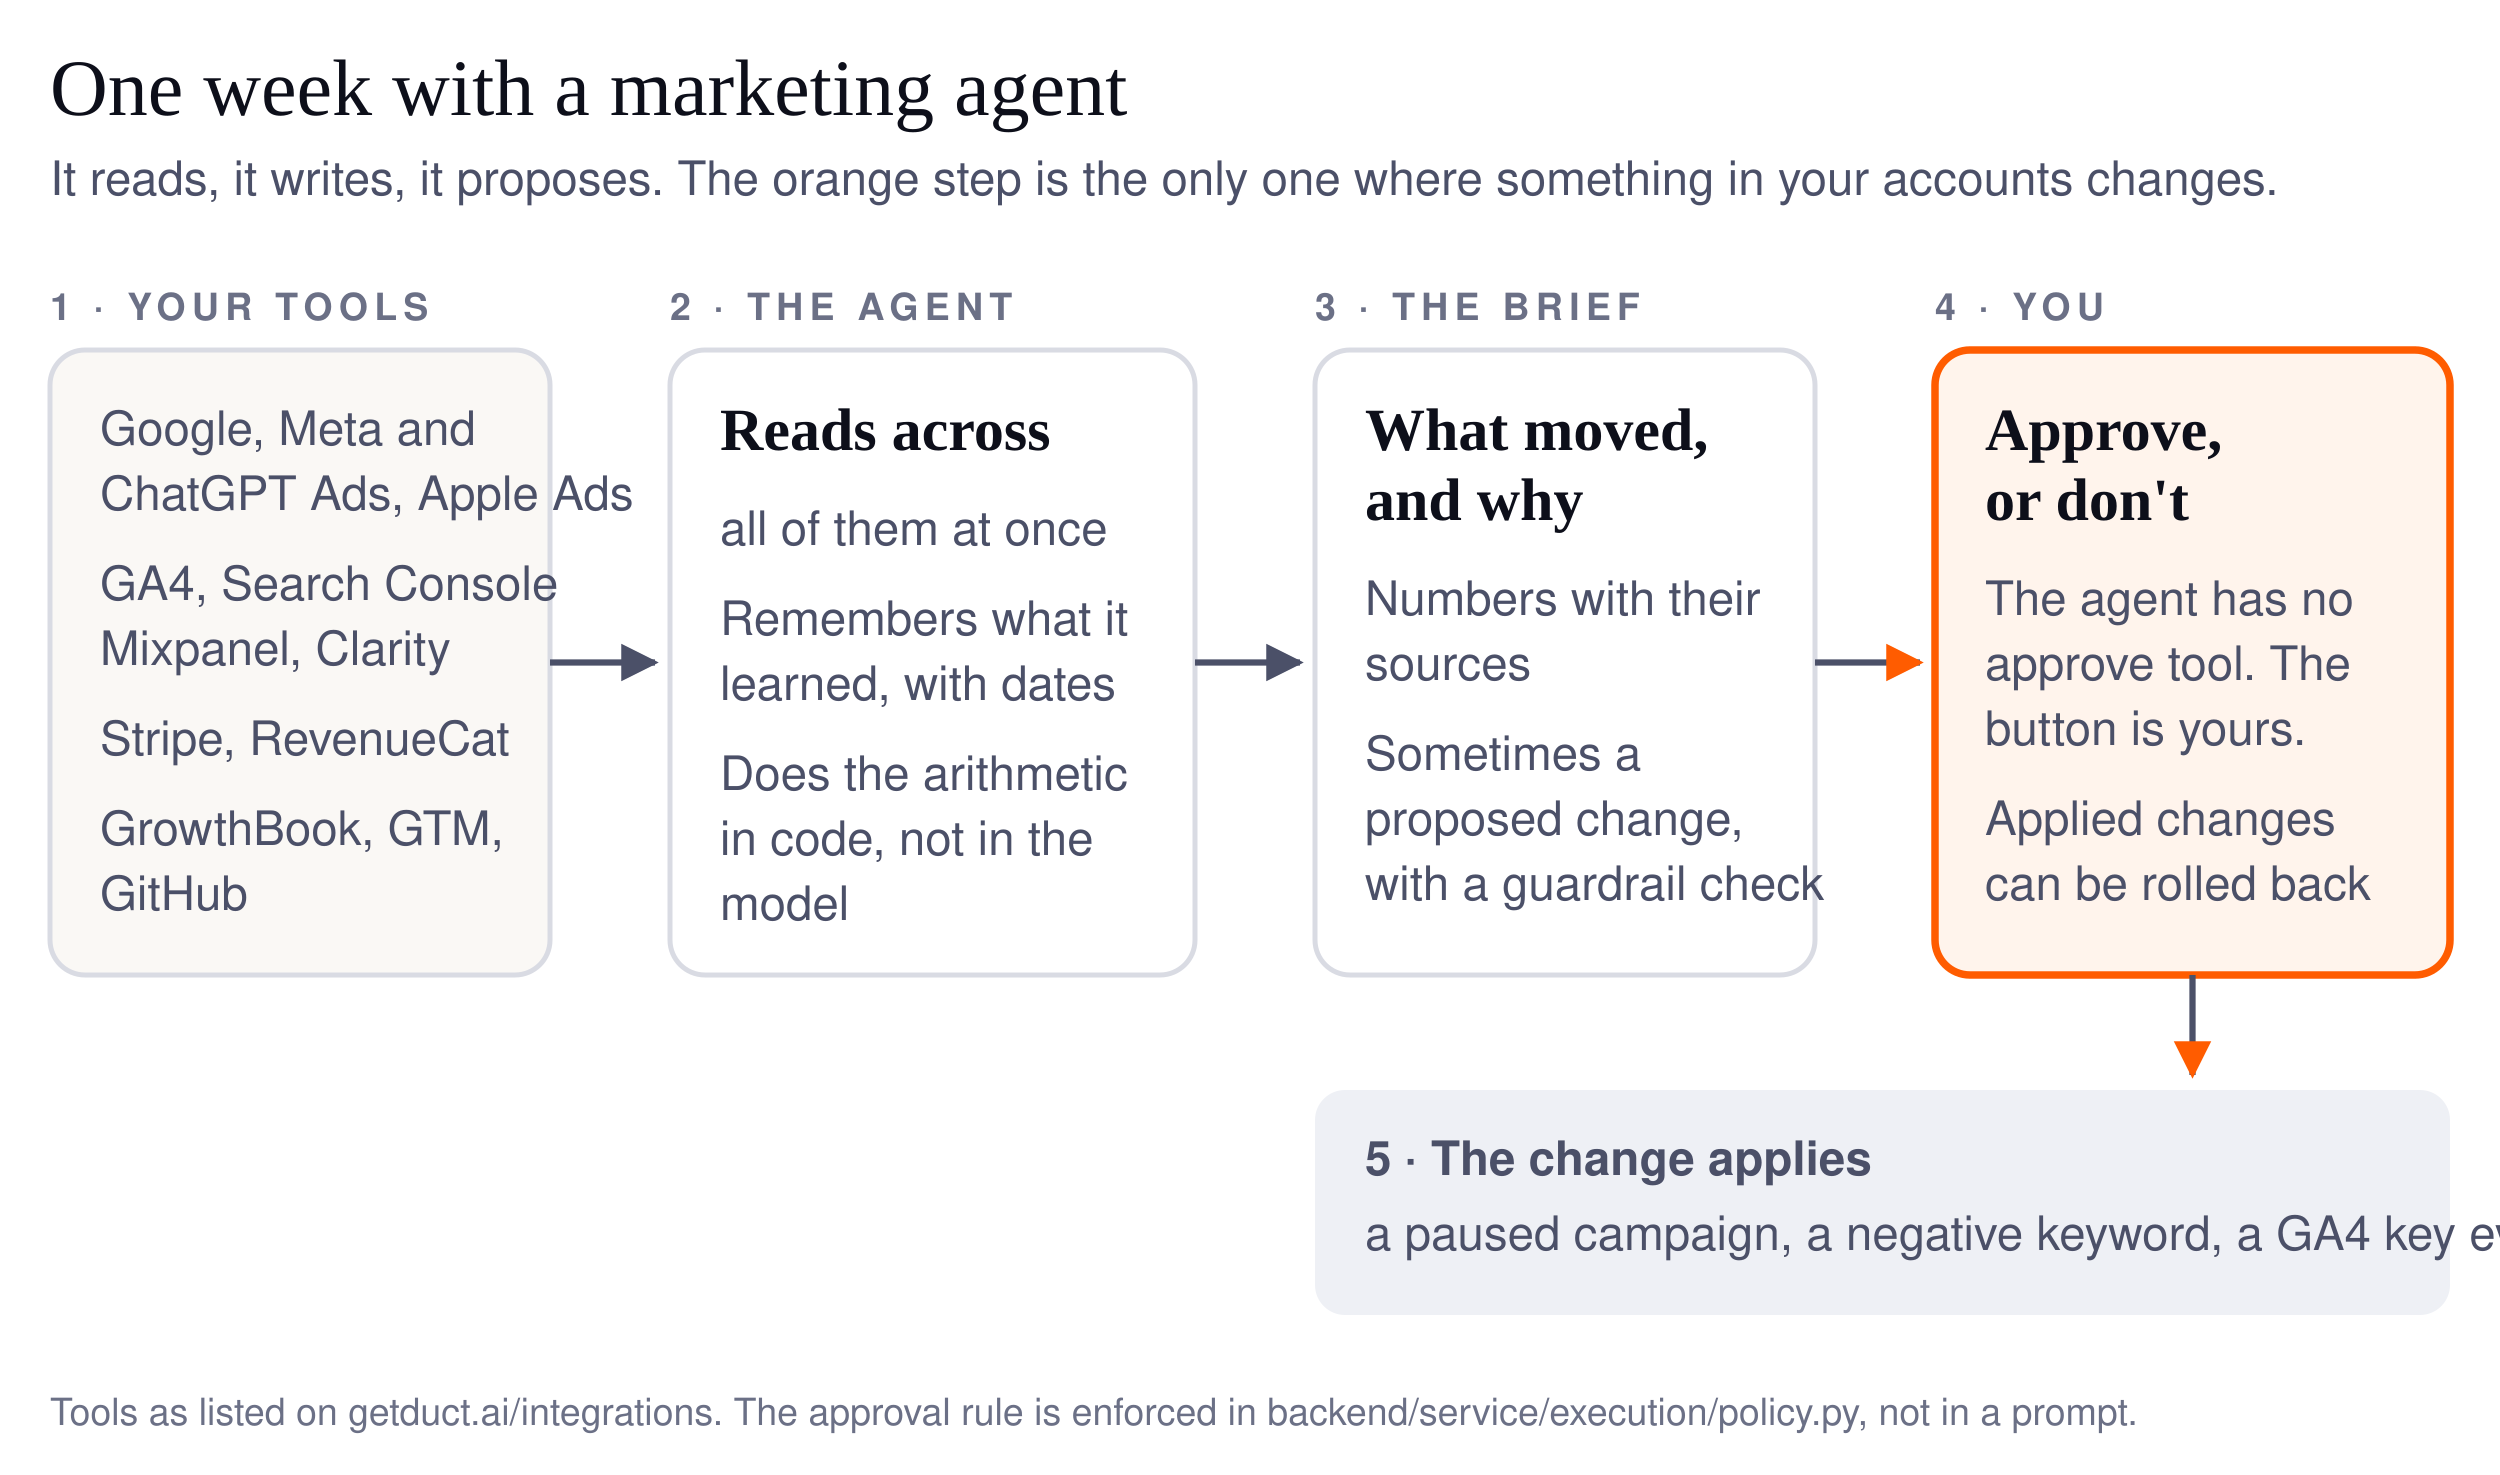
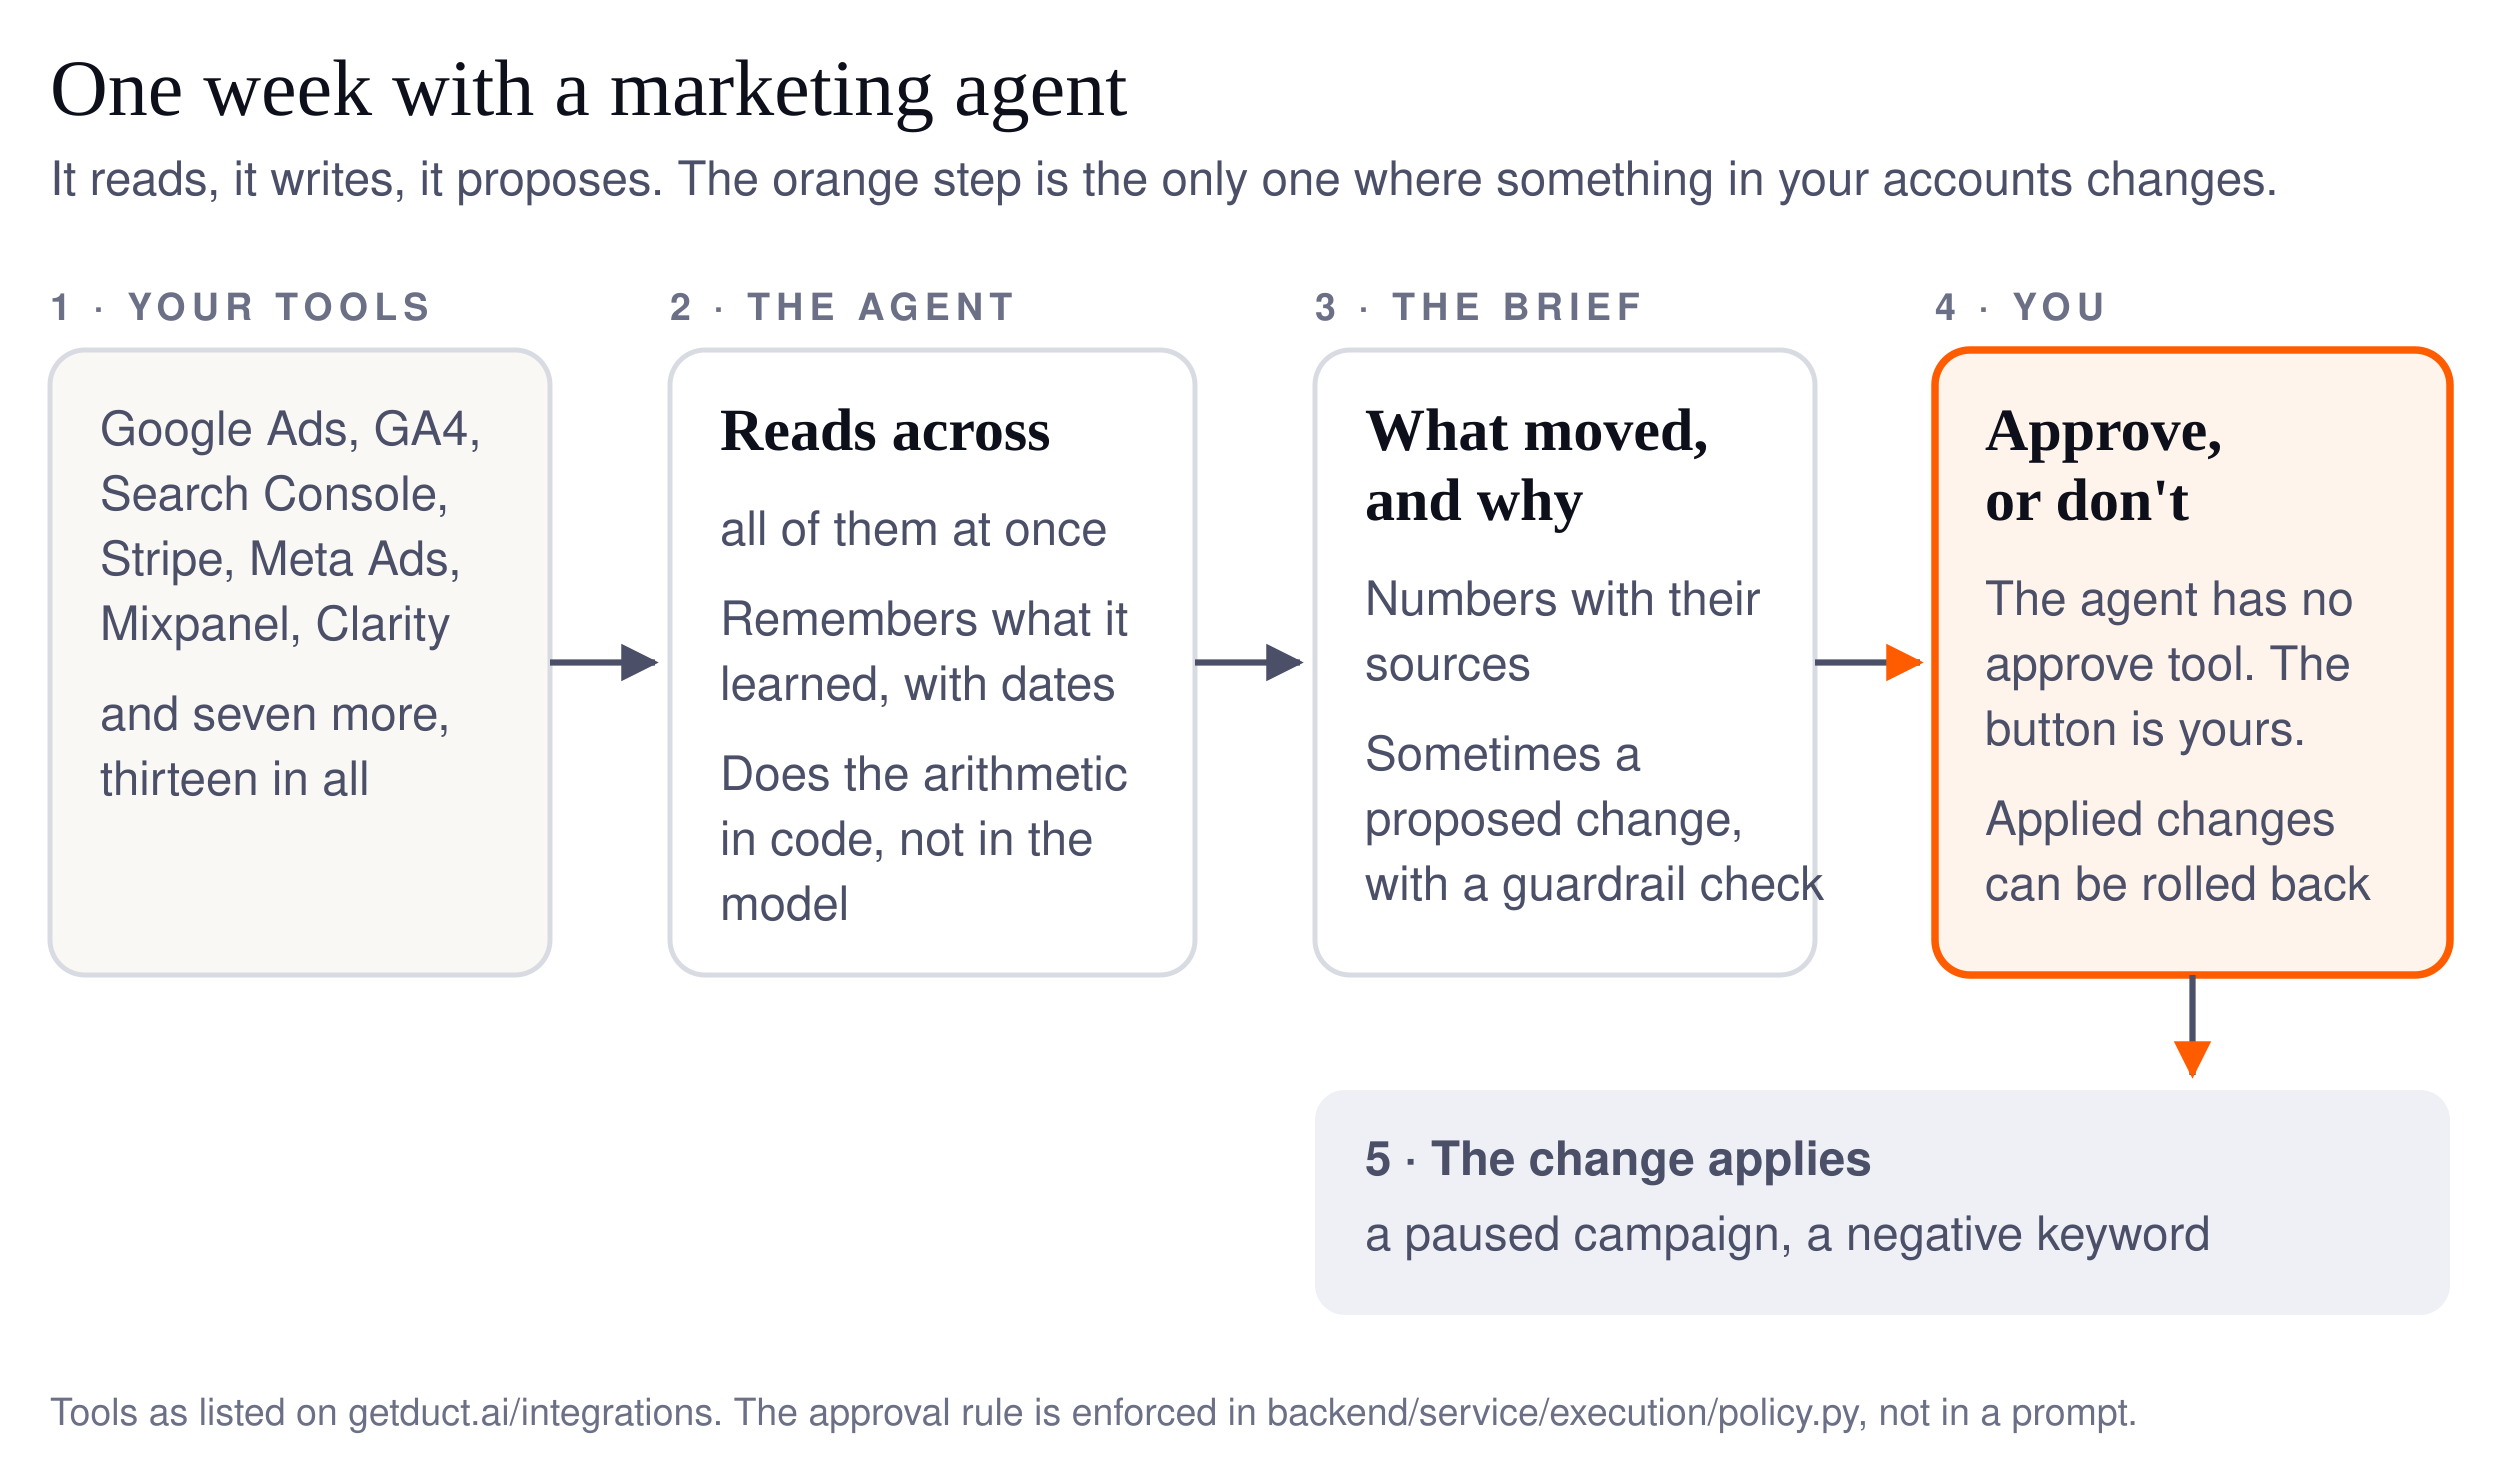
<svg xmlns="http://www.w3.org/2000/svg" viewBox="0 0 1000 590" width="1000" height="590" role="img" aria-labelledby="t d">
  <defs>
    <marker id="ah" viewBox="0 0 10 10" refX="9" refY="5" markerWidth="6" markerHeight="6" orient="auto">
      <path d="M0 0L10 5L0 10z" fill="#4b5068" />
    </marker>
    <marker id="ao" viewBox="0 0 10 10" refX="9" refY="5" markerWidth="6" markerHeight="6" orient="auto">
      <path d="M0 0L10 5L0 10z" fill="#ff5c00" />
    </marker>
    <style>
      .serif { font-family: Georgia, 'Times New Roman', serif; }
      .sans { font-family: -apple-system, 'Helvetica Neue', Helvetica, Arial, sans-serif; }
      .h { font-size: 24px; font-weight: bold; fill: #0d0f1a; }
      .l { font-size: 19px; fill: #4b5068; }
      .k { font-size: 15px; font-weight: bold; letter-spacing: 2.5px; fill: #6b7086; }
      .flow { stroke: #4b5068; stroke-width: 2.5; fill: none; }
    </style>
  </defs>
  <rect width="1000" height="590" fill="#ffffff" />
  <text x="20" y="46" class="serif" font-size="32" fill="#0d0f1a">One week with a marketing agent</text>
  <text x="20" y="78" class="sans" font-size="19" fill="#4b5068">It reads, it writes, it proposes. The orange step is the only one where something in your accounts changes.</text>
  <text x="20" y="128" class="sans k">1 · YOUR TOOLS</text>
  <rect x="20" y="140" width="200" height="250" rx="14" fill="#faf8f5" stroke="#d9dbe3" stroke-width="2" />
  <g class="sans l">
-     <text x="40" y="178">Google, Meta and</text>
-     <text x="40" y="204">ChatGPT Ads, Apple Ads</text>
-     <text x="40" y="240">GA4, Search Console</text>
-     <text x="40" y="266">Mixpanel, Clarity</text>
-     <text x="40" y="302">Stripe, RevenueCat</text>
-     <text x="40" y="338">GrowthBook, GTM,</text>
-     <text x="40" y="364">GitHub</text>
+     <text x="40" y="178">Google Ads, GA4,</text>
+     <text x="40" y="204">Search Console,</text>
+     <text x="40" y="230">Stripe, Meta Ads,</text>
+     <text x="40" y="256">Mixpanel, Clarity</text>
+     <text x="40" y="292">and seven more,</text>
+     <text x="40" y="318">thirteen in all</text>
  </g>
  <text x="268" y="128" class="sans k">2 · THE AGENT</text>
  <rect x="268" y="140" width="210" height="250" rx="14" fill="#ffffff" stroke="#d9dbe3" stroke-width="2" />
  <text x="288" y="180" class="serif h">Reads across</text>
  <g class="sans l">
    <text x="288" y="218">all of them at once</text>
    <text x="288" y="254">Remembers what it</text>
    <text x="288" y="280">learned, with dates</text>
    <text x="288" y="316">Does the arithmetic</text>
    <text x="288" y="342">in code, not in the</text>
    <text x="288" y="368">model</text>
  </g>
  <text x="526" y="128" class="sans k">3 · THE BRIEF</text>
  <rect x="526" y="140" width="200" height="250" rx="14" fill="#ffffff" stroke="#d9dbe3" stroke-width="2" />
  <text x="546" y="180" class="serif h">What moved,</text>
  <text x="546" y="208" class="serif h">and why</text>
  <g class="sans l">
    <text x="546" y="246">Numbers with their</text>
    <text x="546" y="272">sources</text>
    <text x="546" y="308">Sometimes a</text>
    <text x="546" y="334">proposed change,</text>
    <text x="546" y="360">with a guardrail check</text>
  </g>
  <text x="774" y="128" class="sans k" fill="#ff5c00">4 · YOU</text>
  <rect x="774" y="140" width="206" height="250" rx="14" fill="#fff4ec" stroke="#ff5c00" stroke-width="3" />
  <text x="794" y="180" class="serif h">Approve,</text>
  <text x="794" y="208" class="serif h">or don't</text>
  <g class="sans l">
    <text x="794" y="246">The agent has no</text>
    <text x="794" y="272">approve tool. The</text>
    <text x="794" y="298">button is yours.</text>
    <text x="794" y="334">Applied changes</text>
    <text x="794" y="360">can be rolled back</text>
  </g>
  <path class="flow" d="M220 265 L262 265" marker-end="url(#ah)" />
  <path class="flow" d="M478 265 L520 265" marker-end="url(#ah)" />
  <path class="flow" d="M726 265 L768 265" marker-end="url(#ao)" stroke="#ff5c00" />
  <path class="flow" d="M877 390 L877 430" marker-end="url(#ao)" stroke="#ff5c00" />
  <rect x="526" y="436" width="454" height="90" rx="12" fill="#eef0f5" />
  <text x="546" y="470" class="sans l" font-weight="bold" fill="#0d0f1a">5 · The change applies</text>
-   <text x="546" y="500" class="sans l">a paused campaign, a negative keyword, a GA4 key event</text>
+   <text x="546" y="500" class="sans l">a paused campaign, a negative keyword</text>
  <text x="20" y="570" class="sans" font-size="15" fill="#6b7086">Tools as listed on getduct.ai/integrations. The approval rule is enforced in backend/service/execution/policy.py, not in a prompt.</text>
</svg>
